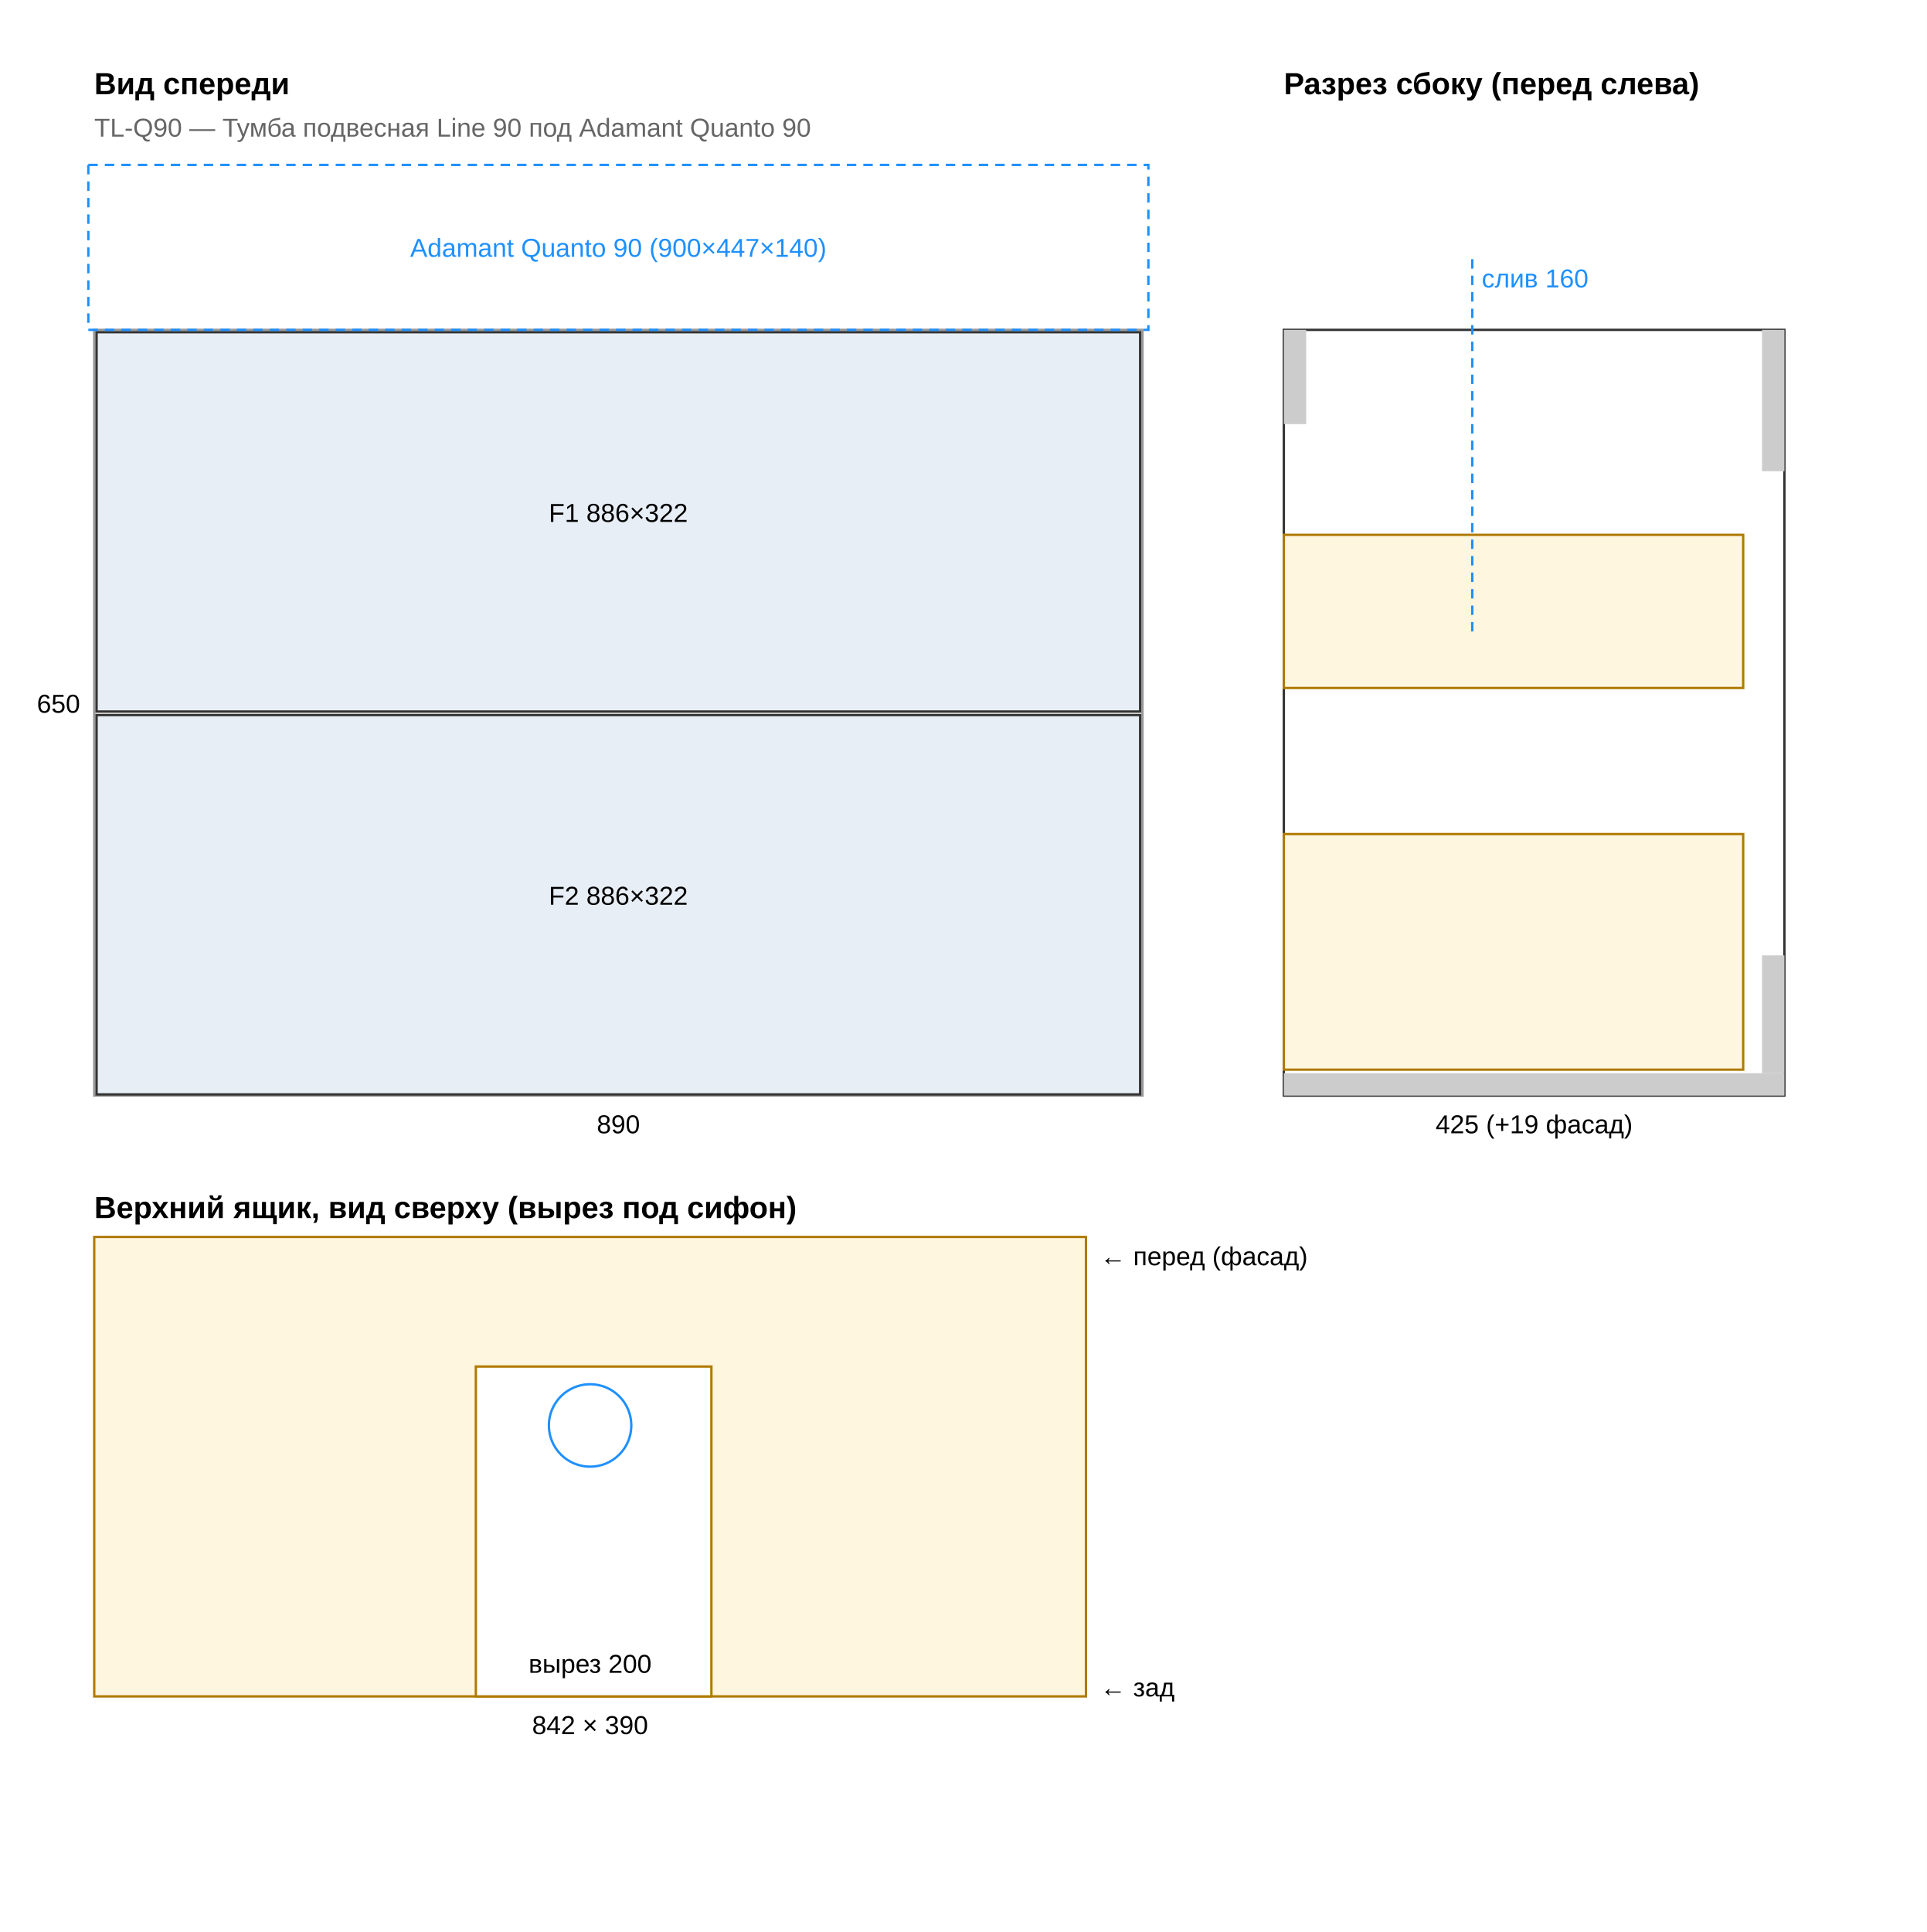
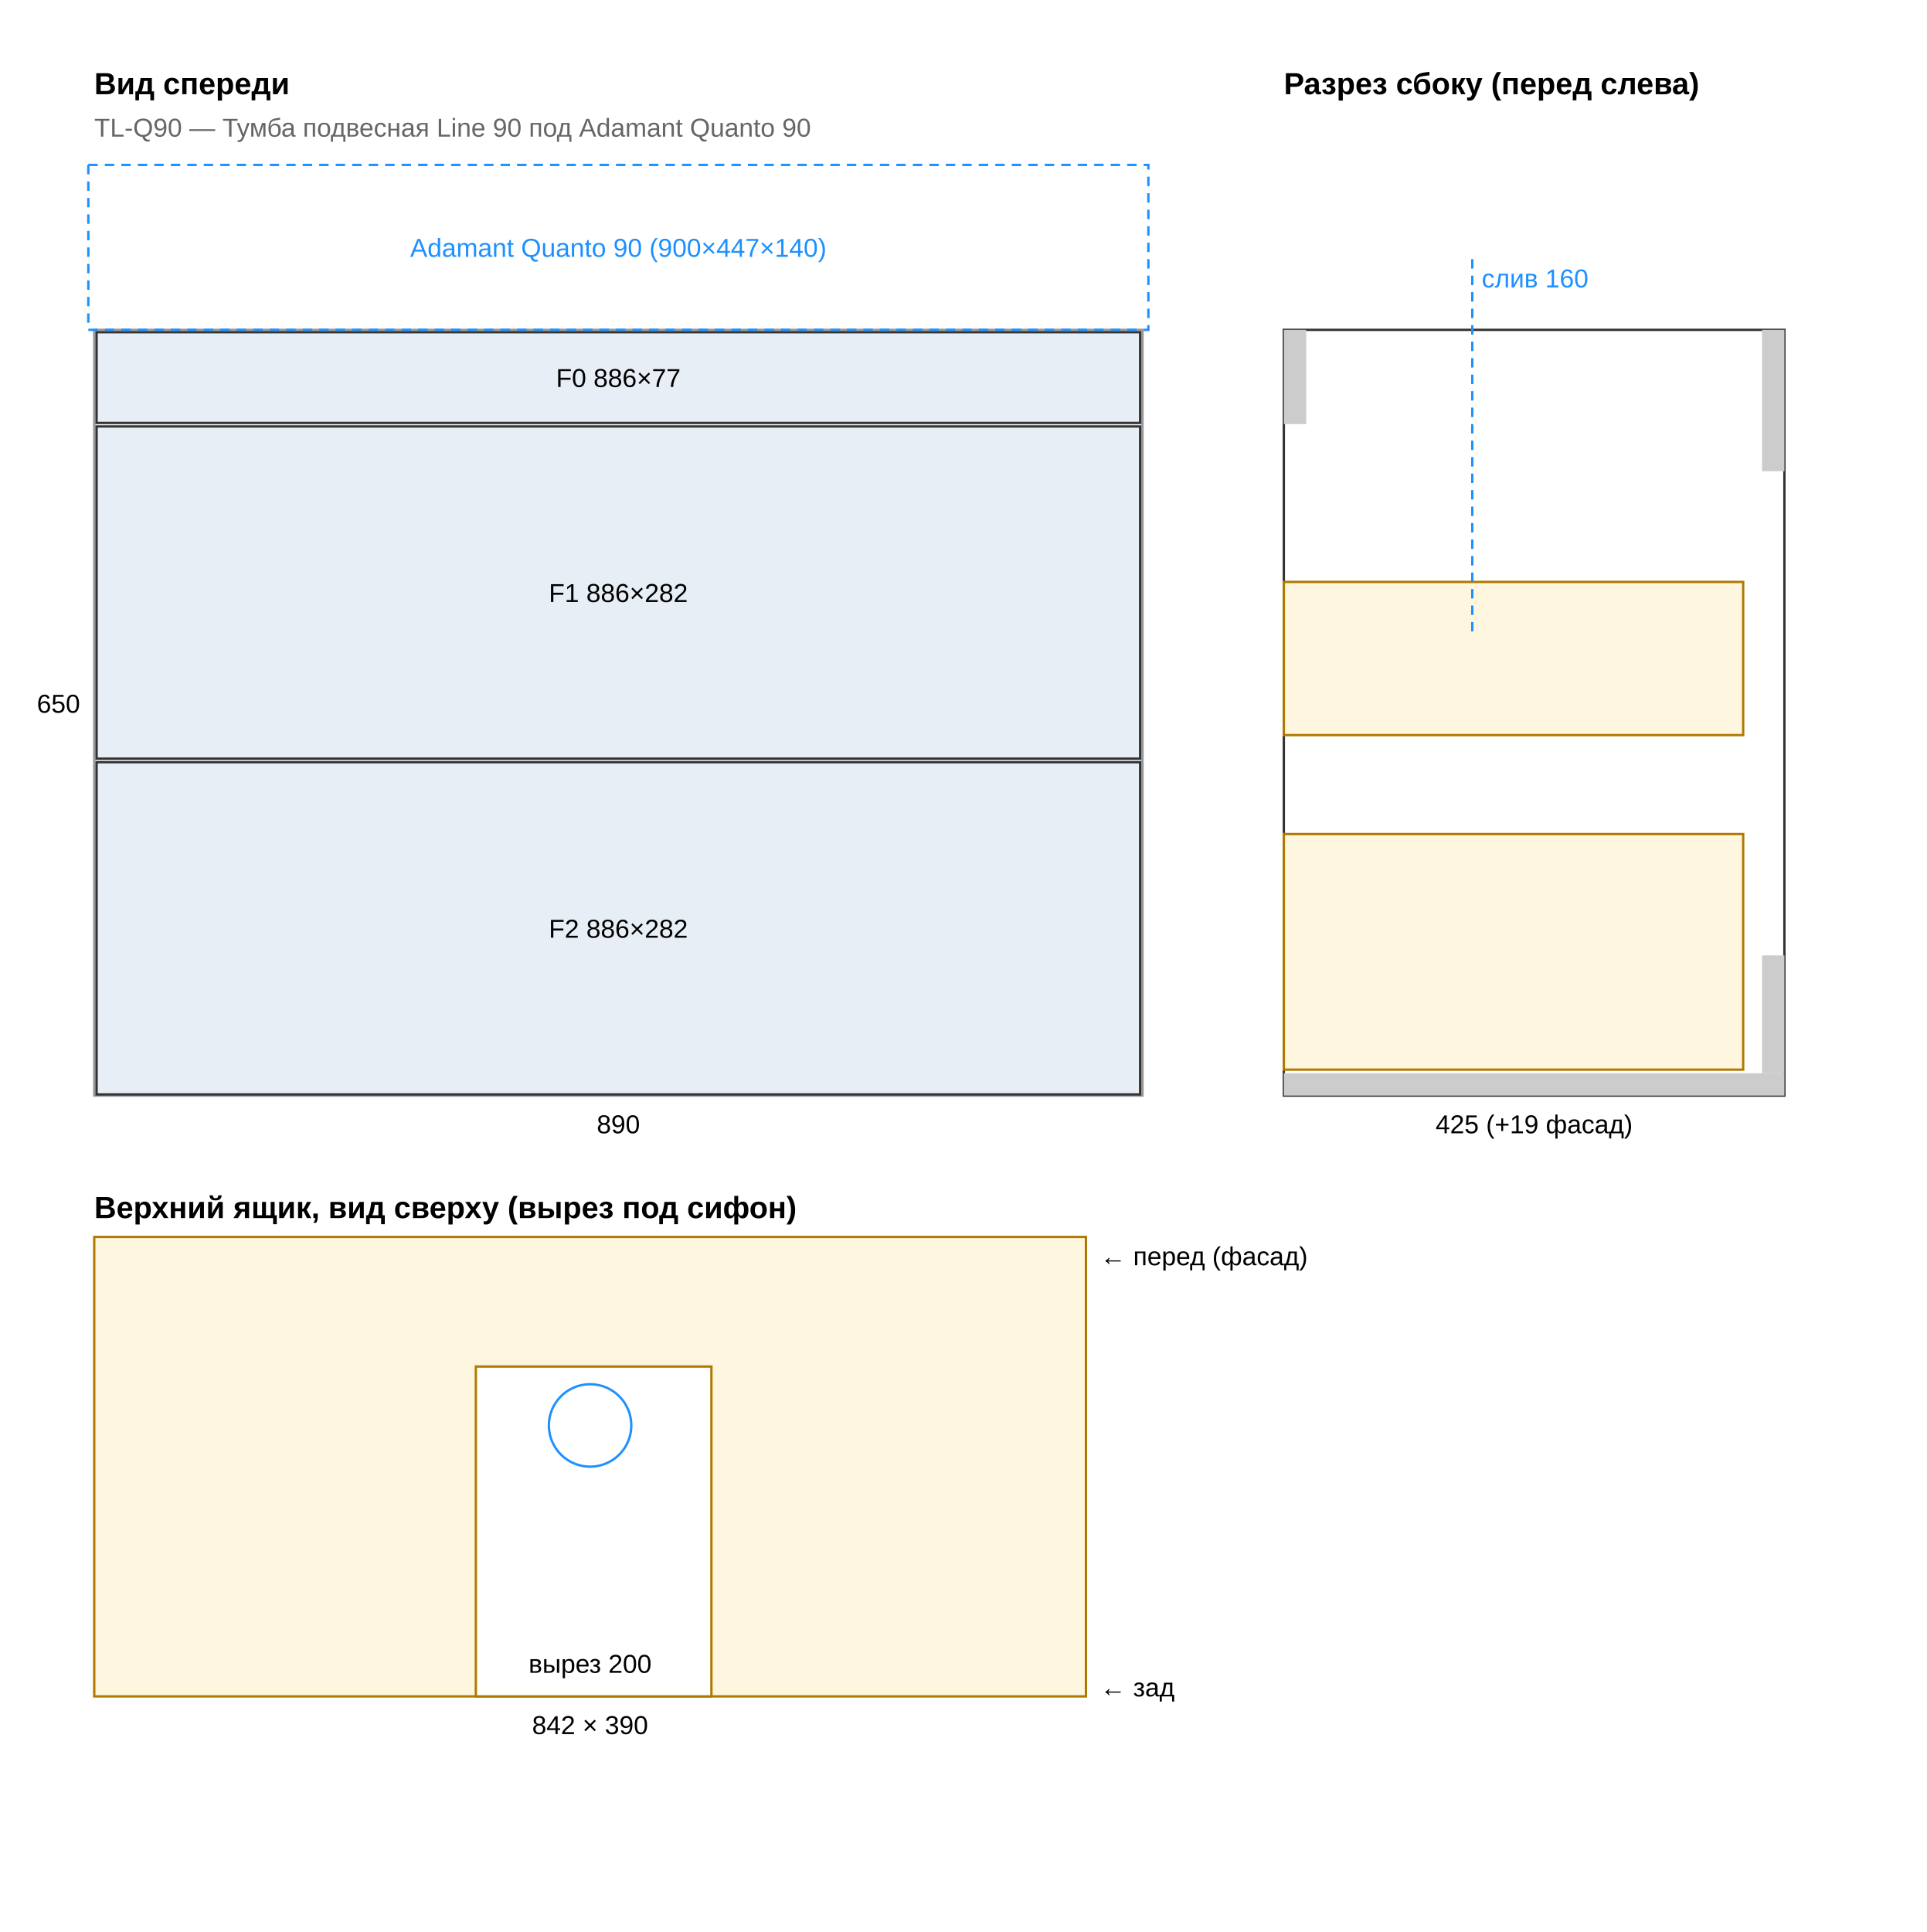
<svg xmlns="http://www.w3.org/2000/svg" width="818" height="820" viewBox="0 0 818 820" font-family="Arial" font-size="11">
  <rect width="100%" height="100%" fill="white" />
  <text x="40" y="40" font-size="13" font-weight="bold">Вид спереди</text>
  <rect x="40" y="140.0" width="445.0" height="325.0" fill="#f4f4f4" stroke="#999" />
-   <rect x="41.0" y="141.0" width="443.0" height="161.0" fill="#e8eef5" stroke="#333" />
-   <text x="262.5" y="221.5" text-anchor="middle">F1 886×322</text>
-   <rect x="41.0" y="303.5" width="443.0" height="161.0" fill="#e8eef5" stroke="#333" />
-   <text x="262.5" y="384.0" text-anchor="middle">F2 886×322</text>
+   <rect x="41.0" y="141.0" width="443.0" height="38.5" fill="#e8eef5" stroke="#333" />
+   <text x="262.5" y="164.25" text-anchor="middle">F0 886×77</text>
+   <rect x="41.0" y="181.0" width="443.0" height="141.0" fill="#e8eef5" stroke="#333" />
+   <text x="262.5" y="255.5" text-anchor="middle">F1 886×282</text>
+   <rect x="41.0" y="323.5" width="443.0" height="141.0" fill="#e8eef5" stroke="#333" />
+   <text x="262.5" y="398.0" text-anchor="middle">F2 886×282</text>
  <rect x="37.5" y="70.0" width="450.0" height="70.0" fill="none" stroke="#1E90FF" stroke-dasharray="4 3" />
  <text x="262.5" y="109.0" text-anchor="middle" fill="#1E90FF">Adamant Quanto 90 (900×447×140)</text>
  <text x="40" y="58" fill="#666">TL-Q90 — Тумба подвесная Line 90 под Adamant Quanto 90</text>
  <text x="262.5" y="481.0" text-anchor="middle">890</text>
  <text x="34" y="302.5" text-anchor="end">650</text>
  <text x="545.0" y="40" font-size="13" font-weight="bold">Разрез сбоку (перед слева)</text>
  <rect x="545.0" y="140.0" width="212.5" height="325.0" fill="none" stroke="#333" />
  <rect x="545.0" y="455.5" width="212.5" height="9.5" fill="#ccc" />
  <rect x="545.0" y="140.0" width="9.5" height="40.0" fill="#ccc" />
  <rect x="748.0" y="140.0" width="9.5" height="60.0" fill="#ccc" />
  <rect x="748.0" y="405.5" width="9.5" height="50.0" fill="#ccc" />
  <rect x="545.0" y="354.0" width="195.0" height="100.0" fill="#fff6e0" stroke="#b07a00" />
-   <rect x="545.0" y="227.0" width="195.0" height="65.0" fill="#fff6e0" stroke="#b07a00" />
+   <rect x="545.0" y="247.0" width="195.0" height="65.0" fill="#fff6e0" stroke="#b07a00" />
  <line x1="625.0" y1="110.0" x2="625.0" y2="270.0" stroke="#1E90FF" stroke-dasharray="4 3" />
  <text x="629.0" y="122.0" fill="#1E90FF">слив 160</text>
  <text x="651.25" y="481.0" text-anchor="middle">425 (+19 фасад)</text>
  <text x="40" y="517.0" font-size="13" font-weight="bold">Верхний ящик, вид сверху (вырез под сифон)</text>
  <rect x="40" y="525.0" width="421.0" height="195.0" fill="#fff6e0" stroke="#b07a00" />
  <rect x="202.0" y="580.0" width="100.0" height="140.0" fill="white" stroke="#b07a00" />
  <circle cx="250.5" cy="605.0" r="17.5" fill="none" stroke="#1E90FF" />
  <text x="250.5" y="710.0" text-anchor="middle">вырез 200</text>
  <text x="467.0" y="537.0">← перед (фасад)</text>
  <text x="467.0" y="720.0">← зад</text>
  <text x="250.5" y="736.0" text-anchor="middle">842 × 390</text>
</svg>
